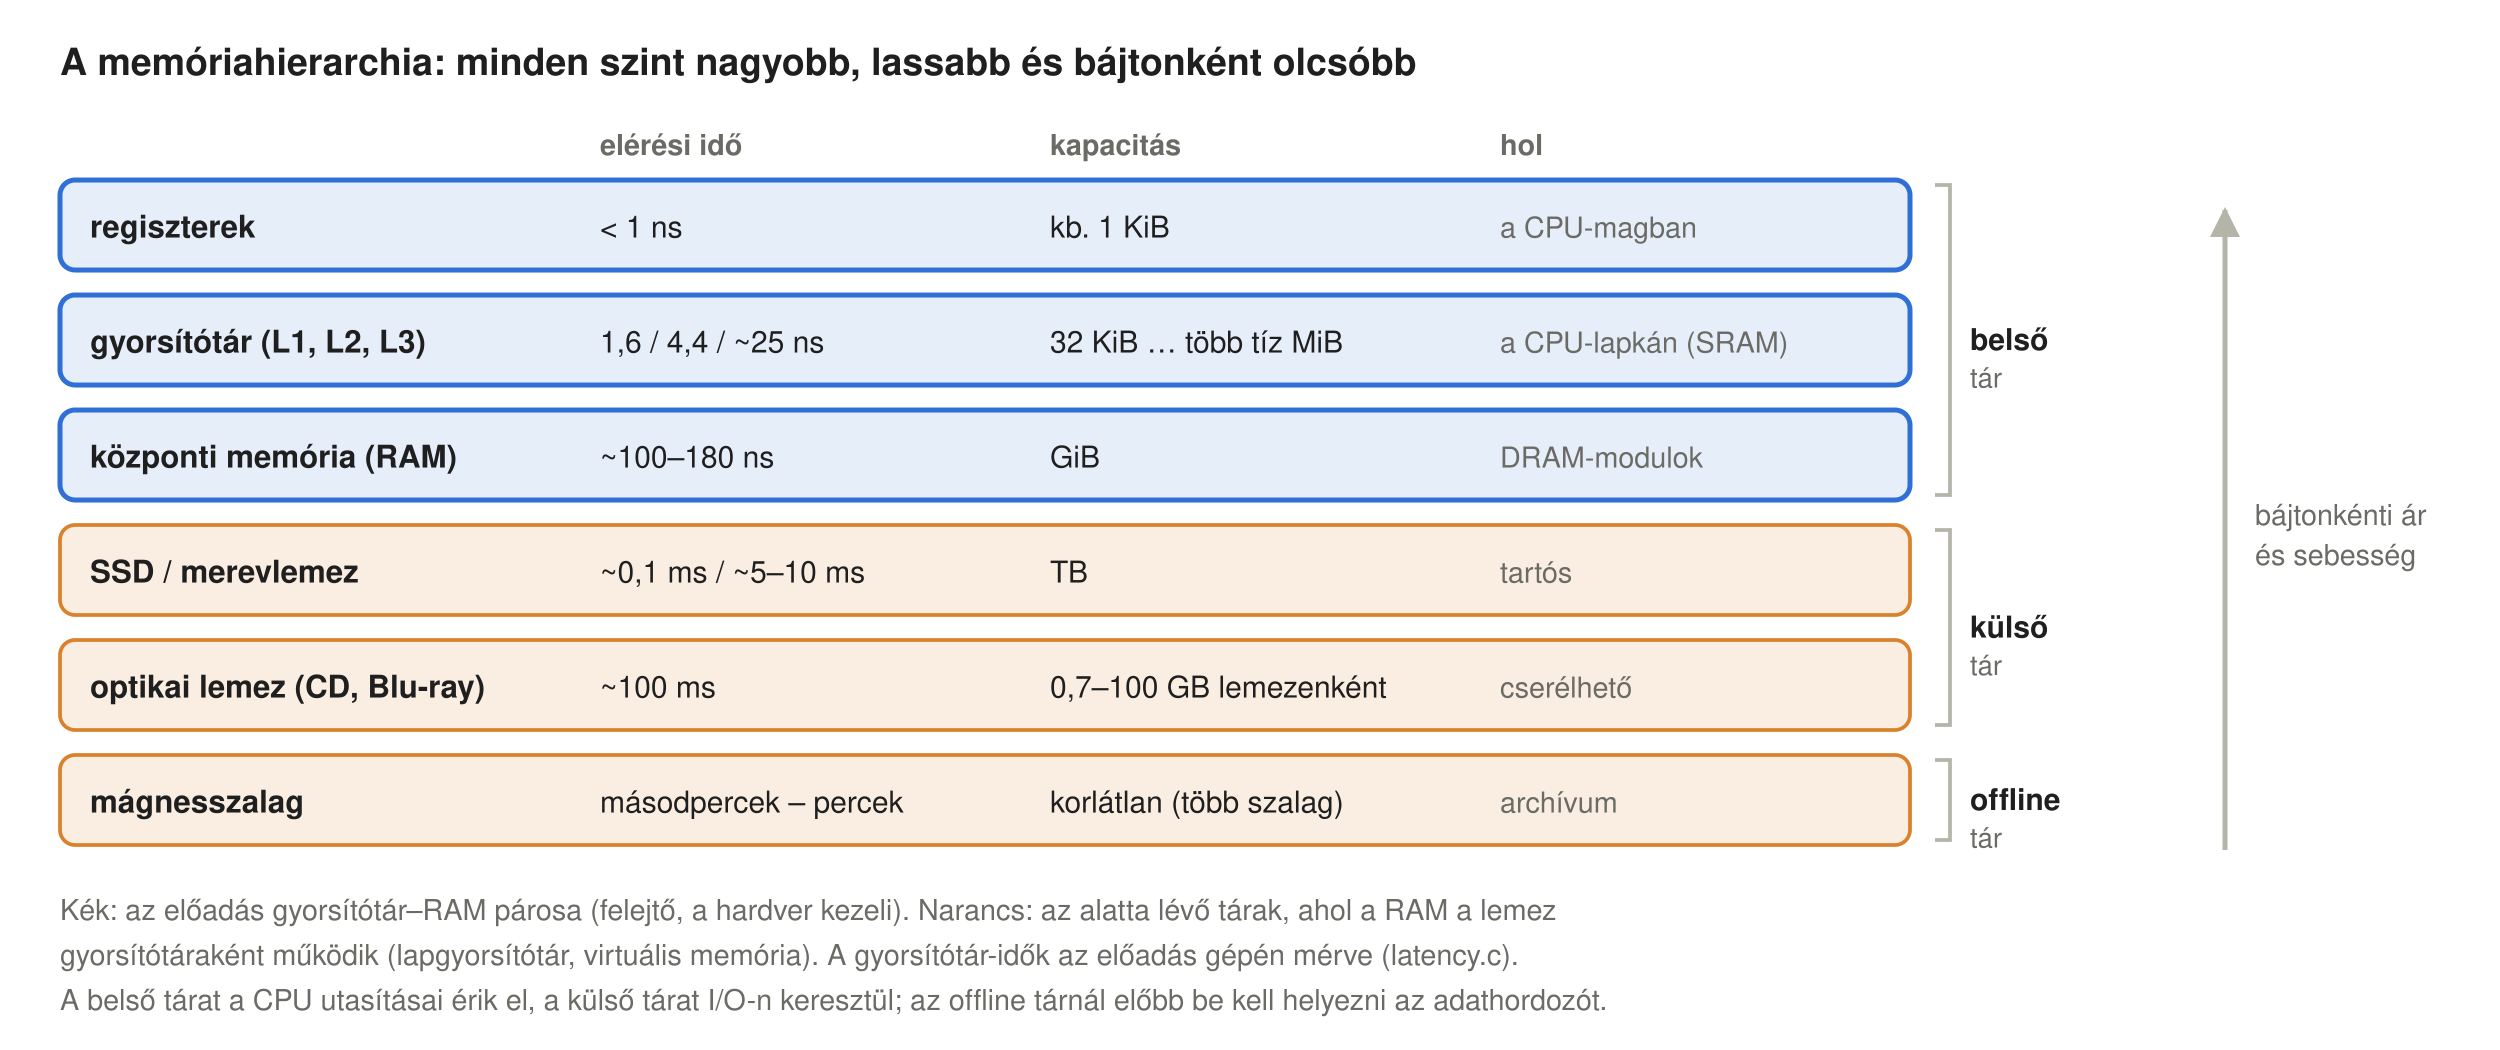
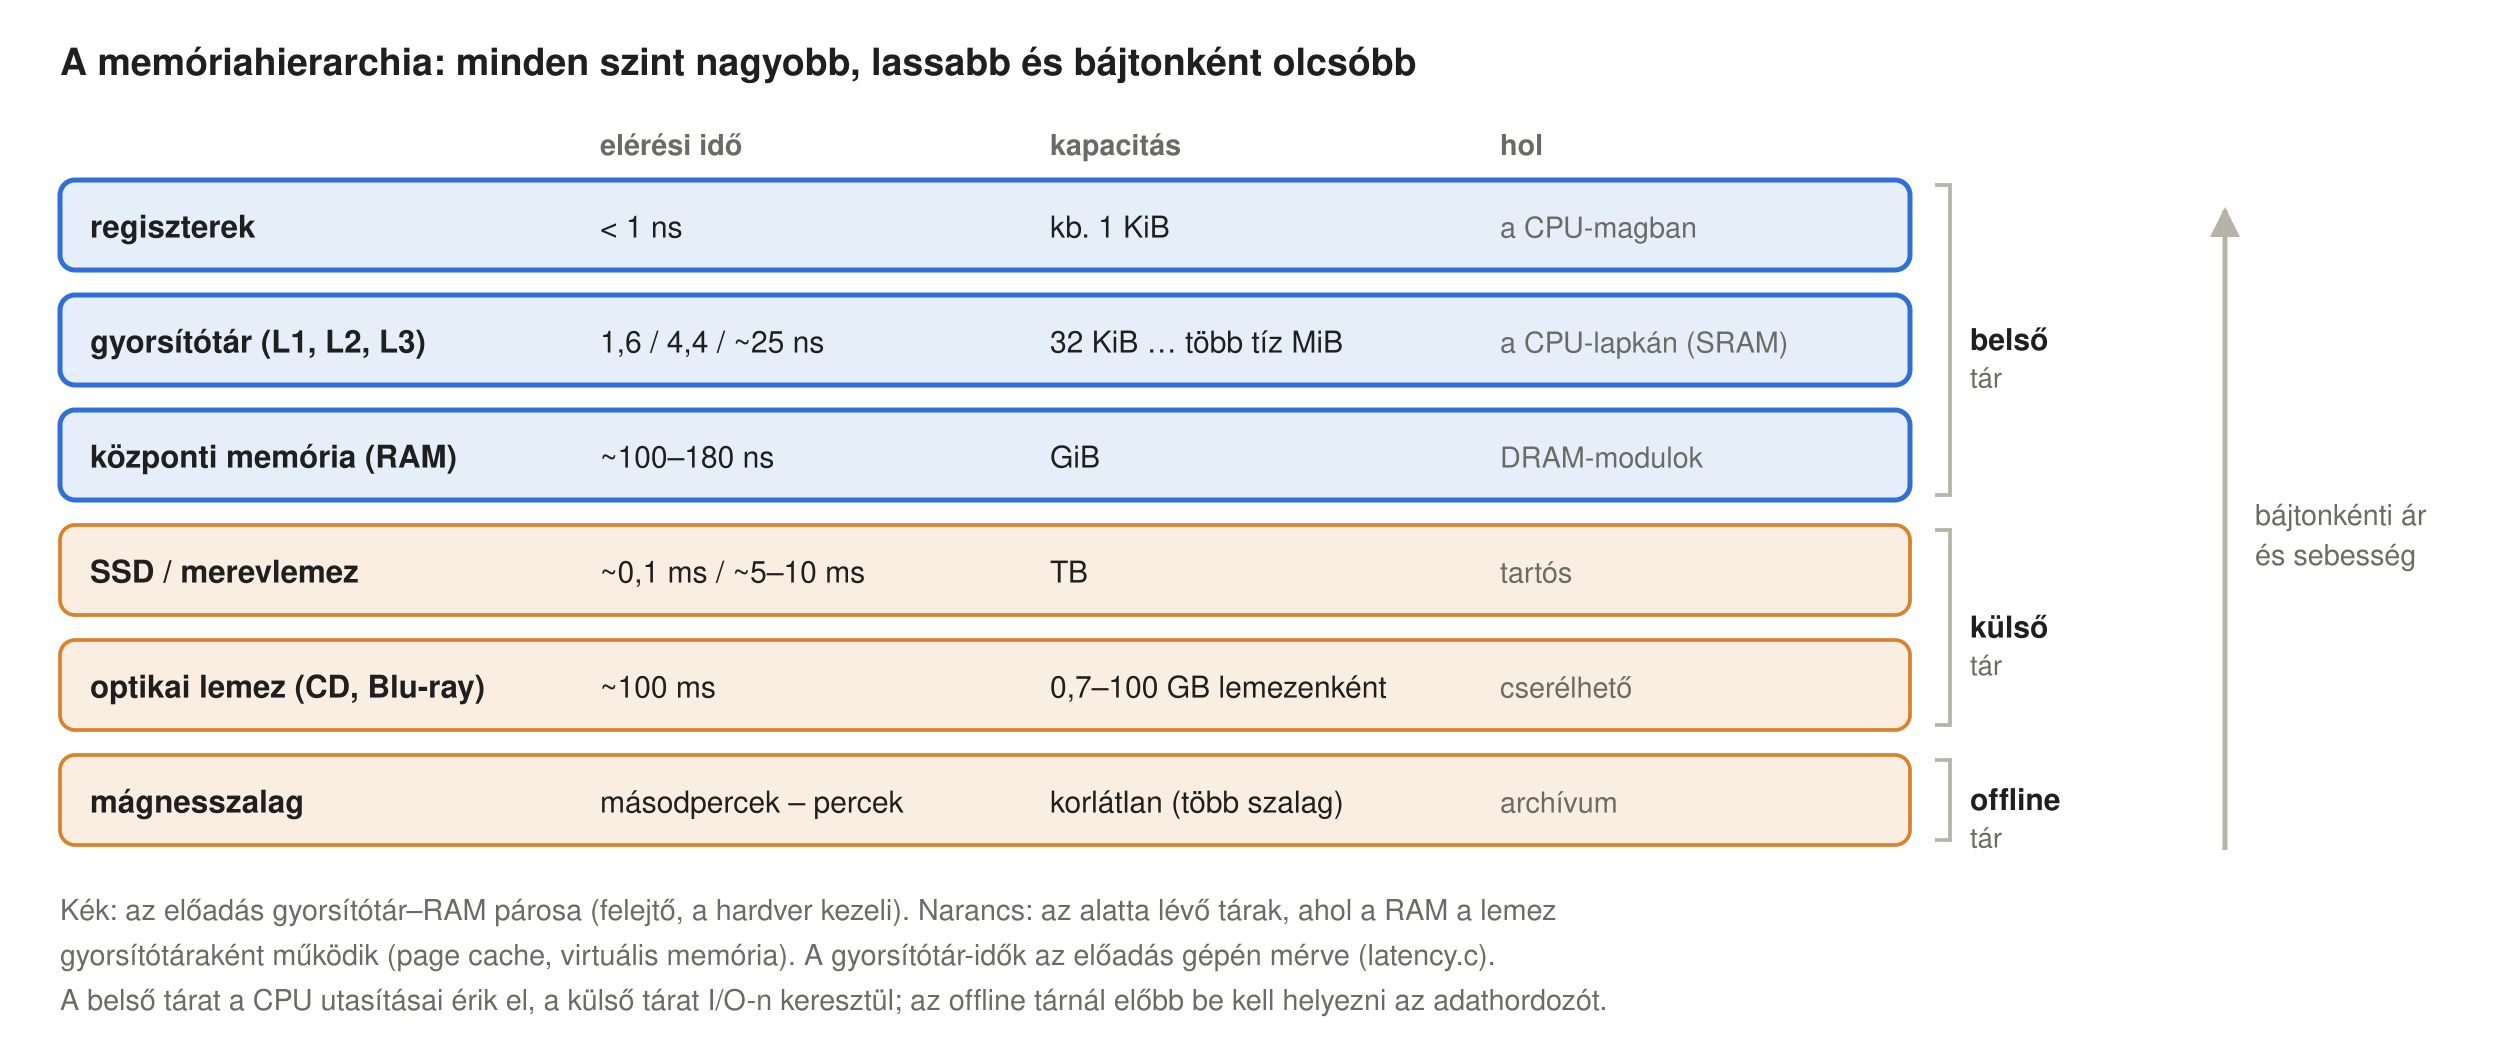
<svg xmlns="http://www.w3.org/2000/svg" viewBox="0 0 1000 420" width="1000" height="420" role="img" aria-label="A memóriahierarchia: minden szint nagyobb, lassabb és bájtonként olcsóbb">
  <style>
  .ink{fill:#1f1f1f}.quiet{fill:#6b6b66}.edge{stroke:#b5b4a8}.edgef{fill:#b5b4a8}
  .grid{stroke:#e3e2da}.acc{stroke:#2f6fd6}.accf{fill:#2f6fd6;fill-opacity:.12}.acct{fill:#2f6fd6}
  .c2{fill:#d9822b}.c2s{stroke:#d9822b}.c2f{fill:#d9822b;fill-opacity:.14}.tint{fill:#f4f3ee}
  .bad{fill:#c8372d}.bads{stroke:#c8372d}.badf{fill:#c8372d;fill-opacity:.14}
  text{font-family:-apple-system,BlinkMacSystemFont,'Segoe UI',Helvetica,Arial,sans-serif}
  @media (prefers-color-scheme: dark){
    .ink{fill:#e8e8e3}.quiet{fill:#a3a39c}.edge{stroke:#6f6e66}.edgef{fill:#6f6e66}
    .grid{stroke:#3a3a35}.acc{stroke:#5b93ef}.accf{fill:#5b93ef;fill-opacity:.18}.acct{fill:#7aa9f5}
    .c2{fill:#eb9a4b}.c2s{stroke:#eb9a4b}.c2f{fill:#eb9a4b;fill-opacity:.2}.tint{fill:#22221f}
    .bad{fill:#ff7b70}.bads{stroke:#ff7b70}.badf{fill:#ff7b70;fill-opacity:.2}
  }
</style>
  <defs>
    <marker id="hi" viewBox="0 0 10 10" refX="9" refY="5" markerWidth="6" markerHeight="6" orient="auto-start-reverse">
      <path d="M0 0L10 5L0 10z" class="edgef" />
    </marker>
  </defs>
  <text x="24" y="30" font-size="15" font-weight="600" class="ink" text-anchor="start">A memóriahierarchia: minden szint nagyobb, lassabb és bájtonként olcsóbb</text>
  <text x="240" y="62" font-size="11.5" font-weight="600" class="quiet" text-anchor="start">elérési idő</text>
  <text x="420" y="62" font-size="11.5" font-weight="600" class="quiet" text-anchor="start">kapacitás</text>
  <text x="600" y="62" font-size="11.5" font-weight="600" class="quiet" text-anchor="start">hol</text>
  <rect x="24" y="72" width="740" height="36" rx="6" class="accf" />
  <rect x="24" y="72" width="740" height="36" rx="6" fill="none" class="acc" stroke-width="2" />
  <text x="36" y="95" font-size="12.5" font-weight="600" class="ink" text-anchor="start">regiszterek</text>
  <text x="240" y="95" font-size="12" font-weight="400" class="ink" text-anchor="start">&lt; 1 ns</text>
  <text x="420" y="95" font-size="12" font-weight="400" class="ink" text-anchor="start">kb. 1 KiB</text>
  <text x="600" y="95" font-size="11.5" font-weight="400" class="quiet" text-anchor="start">a CPU-magban</text>
  <rect x="24" y="118" width="740" height="36" rx="6" class="accf" />
  <rect x="24" y="118" width="740" height="36" rx="6" fill="none" class="acc" stroke-width="2" />
  <text x="36" y="141" font-size="12.5" font-weight="600" class="ink" text-anchor="start">gyorsítótár (L1, L2, L3)</text>
  <text x="240" y="141" font-size="12" font-weight="400" class="ink" text-anchor="start">1,6 / 4,4 / ~25 ns</text>
  <text x="420" y="141" font-size="12" font-weight="400" class="ink" text-anchor="start">32 KiB … több tíz MiB</text>
  <text x="600" y="141" font-size="11.5" font-weight="400" class="quiet" text-anchor="start">a CPU-lapkán (SRAM)</text>
  <rect x="24" y="164" width="740" height="36" rx="6" class="accf" />
  <rect x="24" y="164" width="740" height="36" rx="6" fill="none" class="acc" stroke-width="2" />
  <text x="36" y="187" font-size="12.5" font-weight="600" class="ink" text-anchor="start">központi memória (RAM)</text>
  <text x="240" y="187" font-size="12" font-weight="400" class="ink" text-anchor="start">~100–180 ns</text>
  <text x="420" y="187" font-size="12" font-weight="400" class="ink" text-anchor="start">GiB</text>
  <text x="600" y="187" font-size="11.5" font-weight="400" class="quiet" text-anchor="start">DRAM-modulok</text>
  <rect x="24" y="210" width="740" height="36" rx="6" class="c2f" />
  <rect x="24" y="210" width="740" height="36" rx="6" fill="none" class="c2s" stroke-width="1.5" />
  <text x="36" y="233" font-size="12.5" font-weight="600" class="ink" text-anchor="start">SSD / merevlemez</text>
  <text x="240" y="233" font-size="12" font-weight="400" class="ink" text-anchor="start">~0,1 ms / ~5–10 ms</text>
  <text x="420" y="233" font-size="12" font-weight="400" class="ink" text-anchor="start">TB</text>
  <text x="600" y="233" font-size="11.5" font-weight="400" class="quiet" text-anchor="start">tartós</text>
  <rect x="24" y="256" width="740" height="36" rx="6" class="c2f" />
  <rect x="24" y="256" width="740" height="36" rx="6" fill="none" class="c2s" stroke-width="1.5" />
  <text x="36" y="279" font-size="12.5" font-weight="600" class="ink" text-anchor="start">optikai lemez (CD, Blu-ray)</text>
  <text x="240" y="279" font-size="12" font-weight="400" class="ink" text-anchor="start">~100 ms</text>
  <text x="420" y="279" font-size="12" font-weight="400" class="ink" text-anchor="start">0,7–100 GB lemezenként</text>
  <text x="600" y="279" font-size="11.5" font-weight="400" class="quiet" text-anchor="start">cserélhető</text>
  <rect x="24" y="302" width="740" height="36" rx="6" class="c2f" />
  <rect x="24" y="302" width="740" height="36" rx="6" fill="none" class="c2s" stroke-width="1.5" />
  <text x="36" y="325" font-size="12.5" font-weight="600" class="ink" text-anchor="start">mágnesszalag</text>
  <text x="240" y="325" font-size="12" font-weight="400" class="ink" text-anchor="start">másodpercek – percek</text>
  <text x="420" y="325" font-size="12" font-weight="400" class="ink" text-anchor="start">korlátlan (több szalag)</text>
  <text x="600" y="325" font-size="11.5" font-weight="400" class="quiet" text-anchor="start">archívum</text>
  <path d="M774 74H780V198H774" fill="none" class="edge" stroke-width="1.5" />
  <text x="788" y="140.0" font-size="12" font-weight="600" class="ink" text-anchor="start">belső</text>
  <text x="788" y="155.0" font-size="11" font-weight="400" class="quiet" text-anchor="start">tár</text>
  <path d="M774 212H780V290H774" fill="none" class="edge" stroke-width="1.5" />
  <text x="788" y="255.0" font-size="12" font-weight="600" class="ink" text-anchor="start">külső</text>
  <text x="788" y="270.0" font-size="11" font-weight="400" class="quiet" text-anchor="start">tár</text>
  <path d="M774 304H780V336H774" fill="none" class="edge" stroke-width="1.5" />
  <text x="788" y="324.0" font-size="12" font-weight="600" class="ink" text-anchor="start">offline</text>
  <text x="788" y="339.0" font-size="11" font-weight="400" class="quiet" text-anchor="start">tár</text>
  <path d="M890 340V84" fill="none" class="edge" stroke-width="2" marker-end="url(#hi)" />
  <text x="902" y="210" font-size="11.5" font-weight="400" class="quiet" text-anchor="start">bájtonkénti ár</text>
  <text x="902" y="226" font-size="11.5" font-weight="400" class="quiet" text-anchor="start">és sebesség</text>
  <text x="24" y="368" font-size="11.5" font-weight="400" class="quiet" text-anchor="start">Kék: az előadás gyorsítótár–RAM párosa (felejtő, a hardver kezeli). Narancs: az alatta lévő tárak, ahol a RAM a lemez</text>
-   <text x="24" y="386" font-size="11.5" font-weight="400" class="quiet" text-anchor="start">gyorsítótáraként működik (lapgyorsítótár, virtuális memória). A gyorsítótár-idők az előadás gépén mérve (latency.c).</text>
+   <text x="24" y="386" font-size="11.5" font-weight="400" class="quiet" text-anchor="start">gyorsítótáraként működik (page cache, virtuális memória). A gyorsítótár-idők az előadás gépén mérve (latency.c).</text>
  <text x="24" y="404" font-size="11.5" font-weight="400" class="quiet" text-anchor="start">A belső tárat a CPU utasításai érik el, a külső tárat I/O-n keresztül; az offline tárnál előbb be kell helyezni az adathordozót.</text>
</svg>
